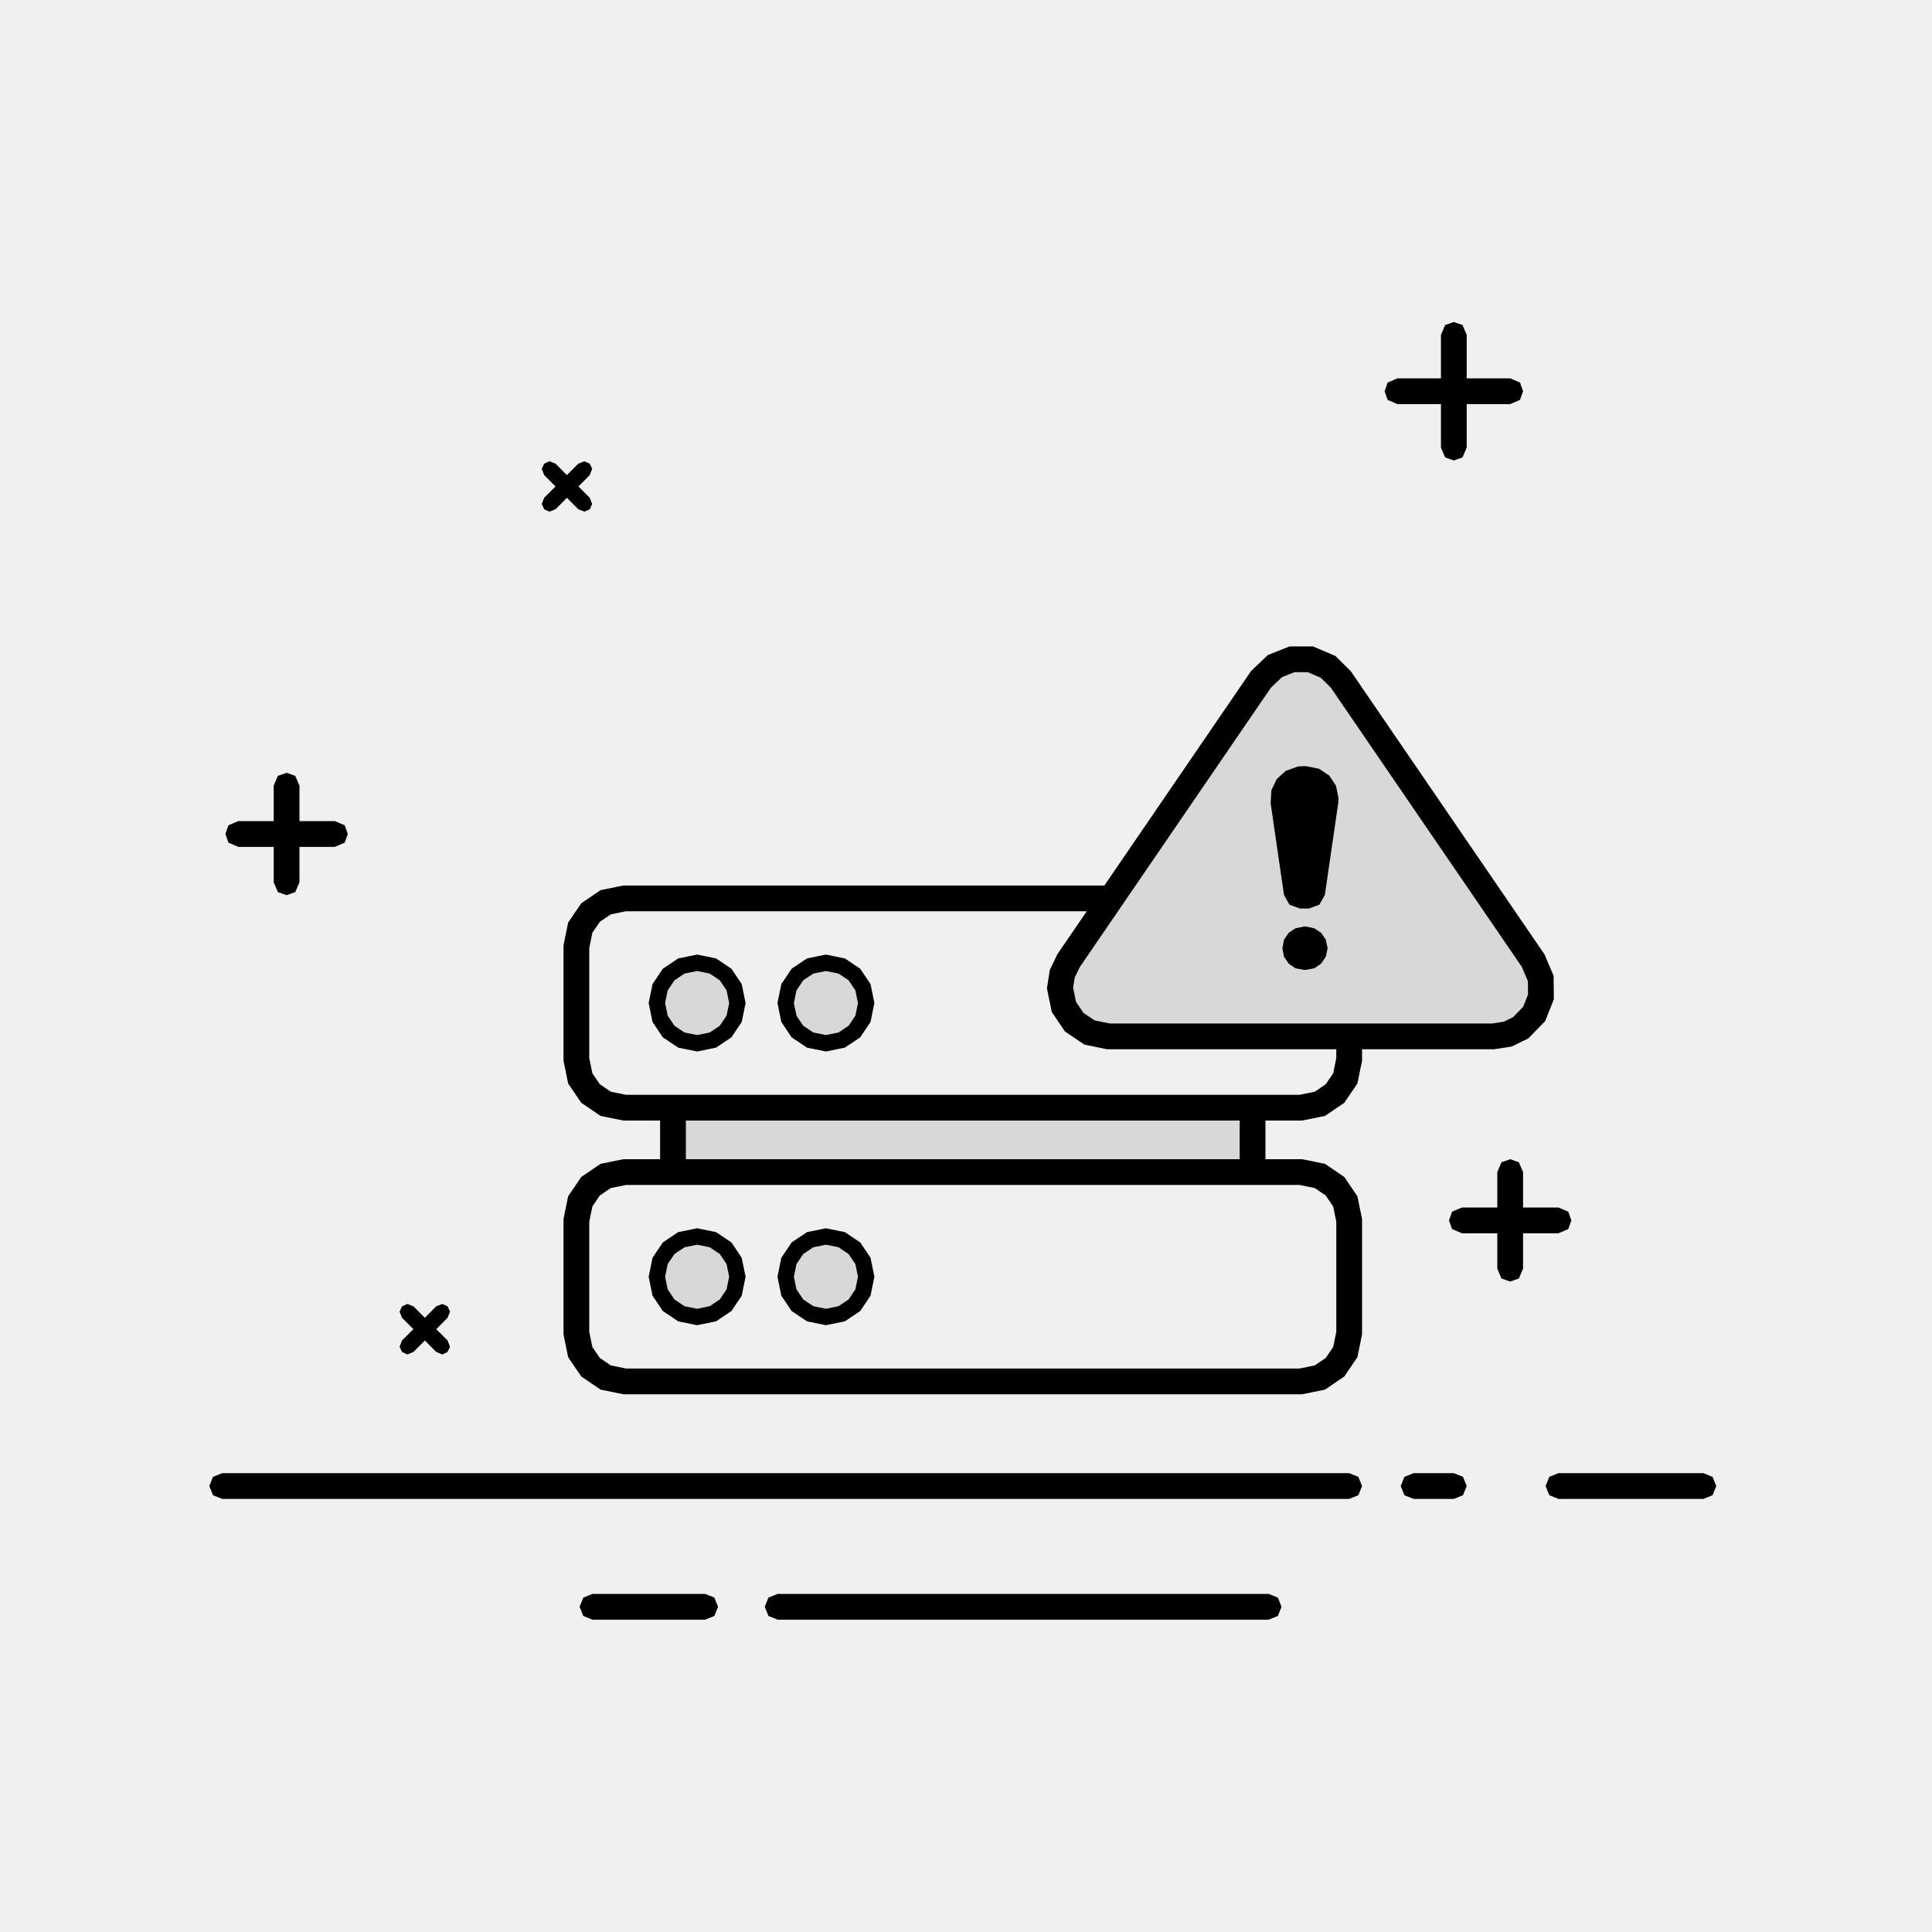
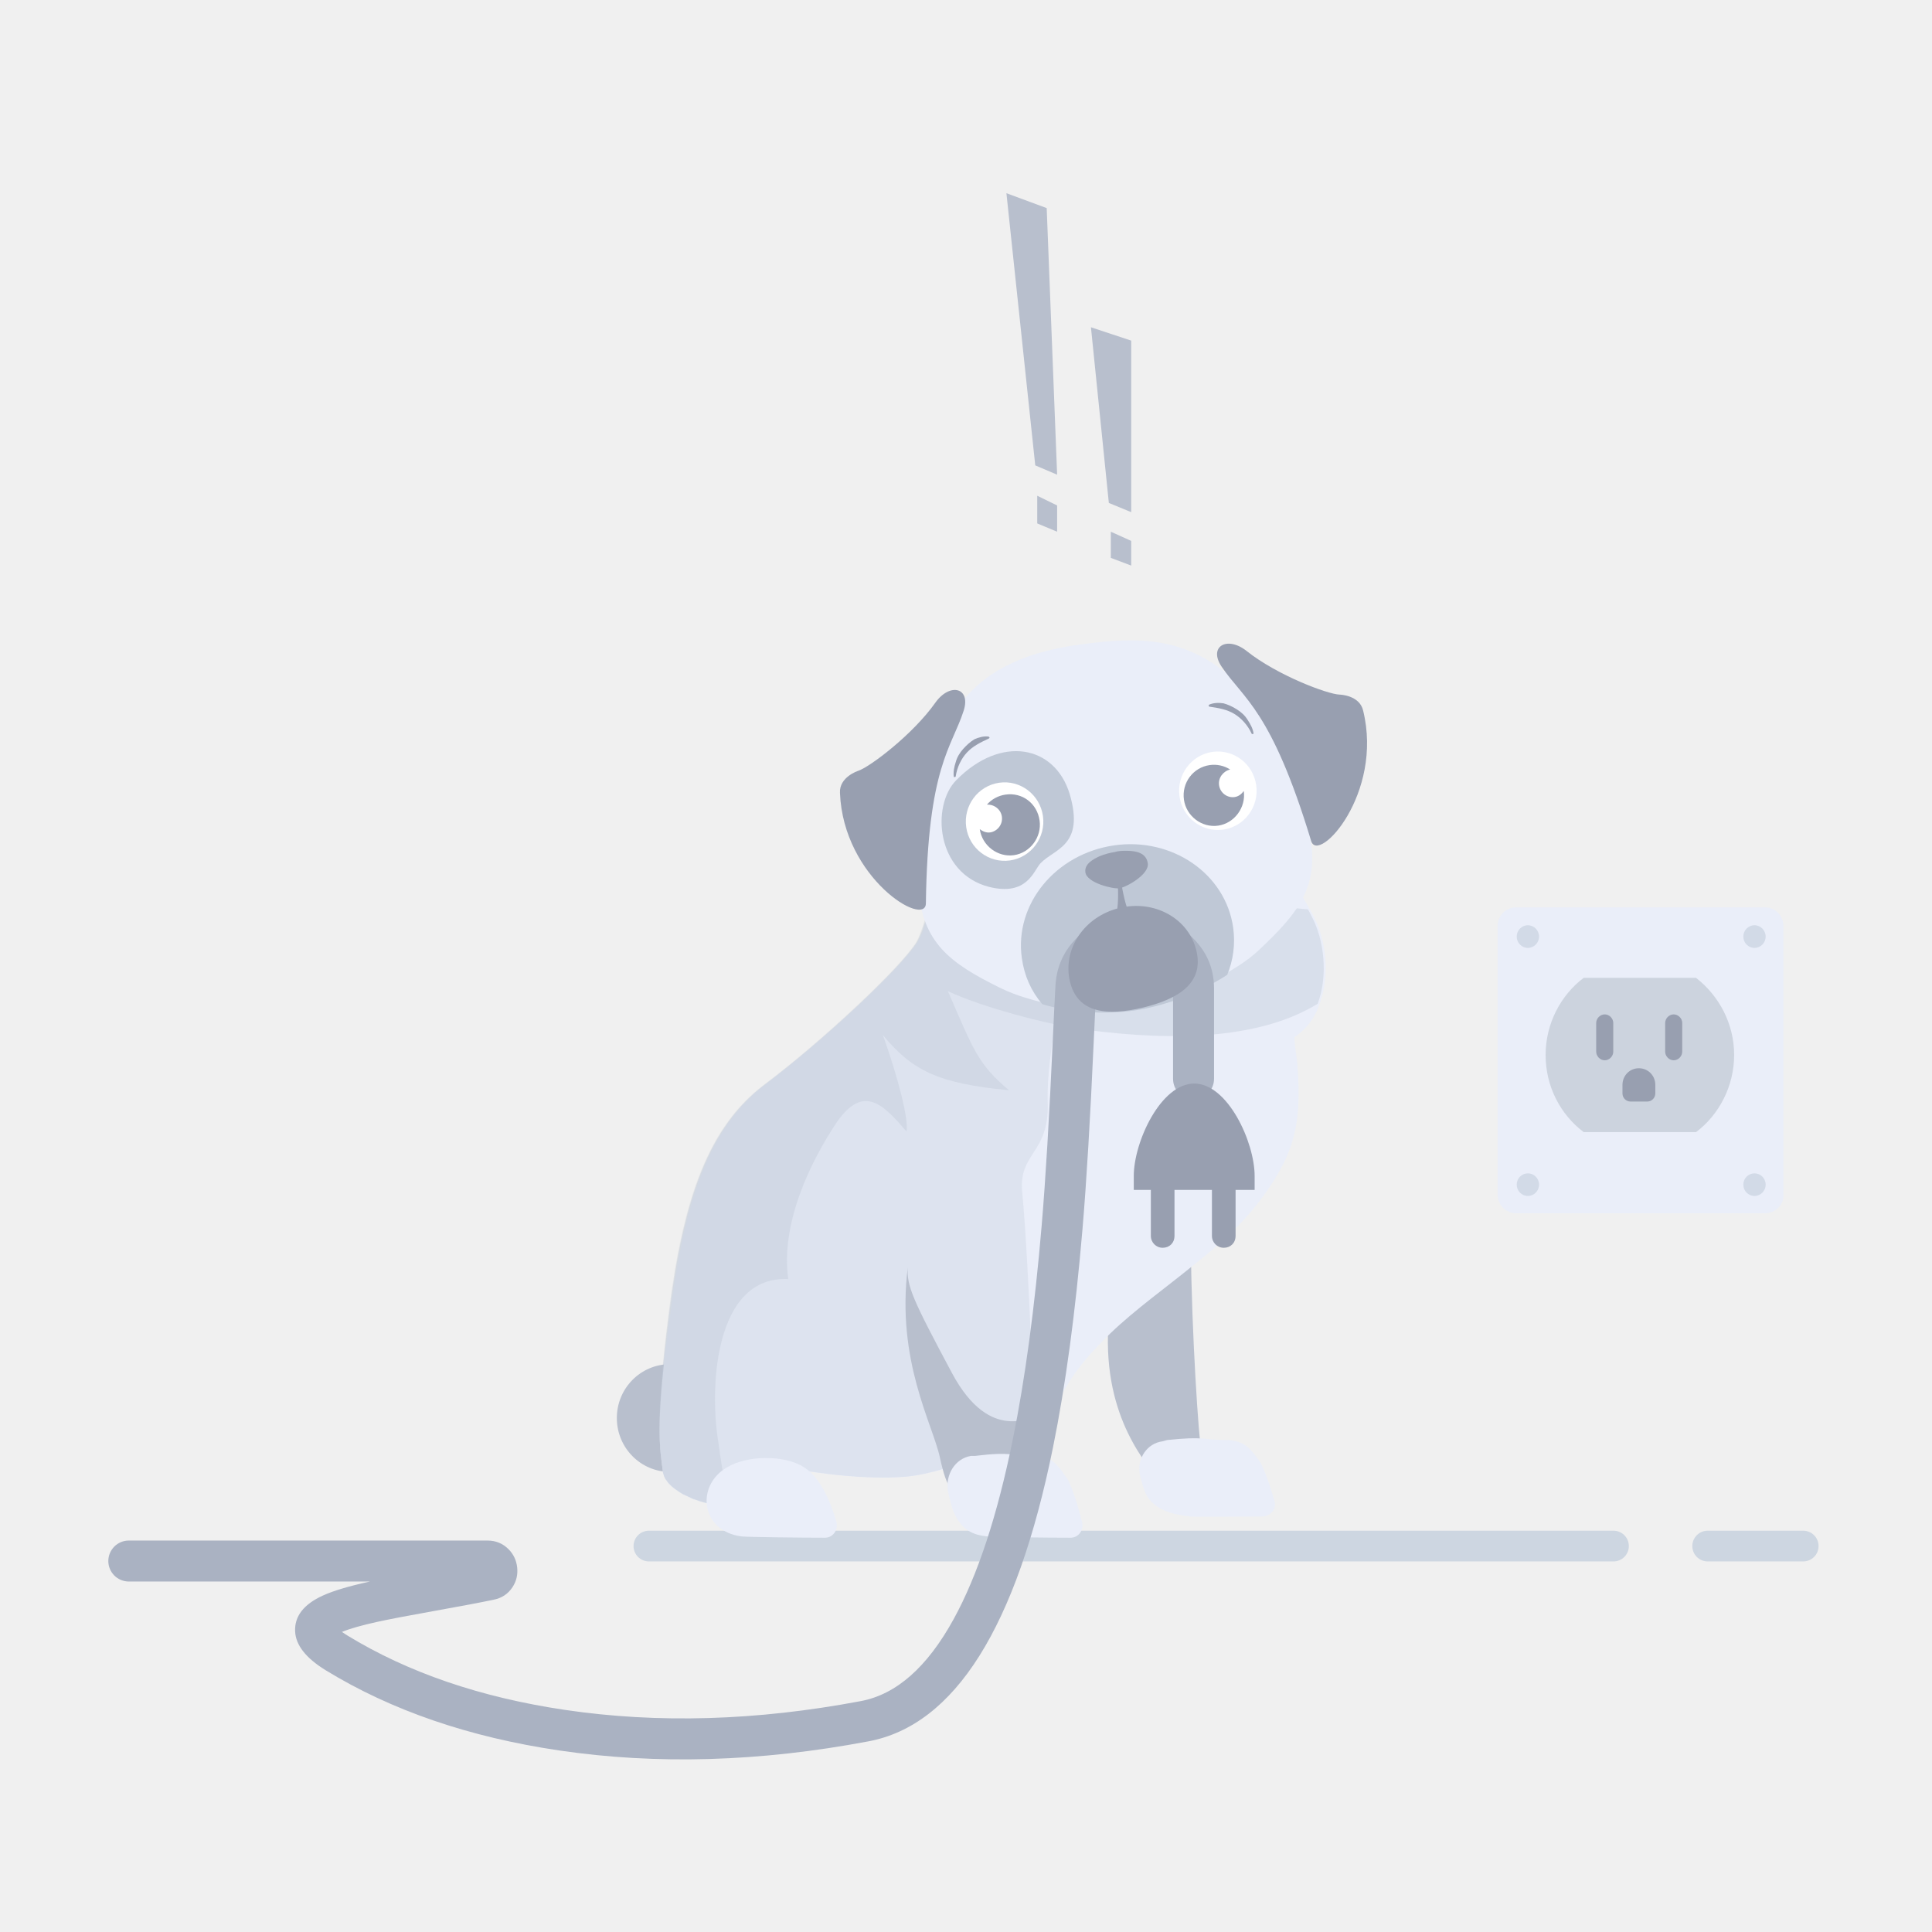
- <svg xmlns="http://www.w3.org/2000/svg" fill="none" version="1.1" width="400" height="400" viewBox="0 0 400 400">
+ <svg xmlns="http://www.w3.org/2000/svg" fill="none" version="1.1" width="150" height="150" viewBox="0 0 150 150">
  <defs>
-     <clipPath id="master_svg0_378_12811">
-       <rect x="0" y="0" width="400" height="400" rx="0" />
+     <clipPath id="master_svg0_393_15012">
+       <rect x="0" y="0" width="150" height="150" rx="0" />
    </clipPath>
  </defs>
-   <g clip-path="url(#master_svg0_378_12811)">
+   <g clip-path="url(#master_svg0_393_15012)">
    <g>
      <g>
-         <path d="M317.433,198.9L277.6,140.667L274.966,138.067L271.3,136.5L267.5,136.5L263.966,137.9L261.066,140.667L221.233,198.9L219.933,201.6L219.467,204.567L220.267,208.467L222.4,211.633L225.567,213.767L229.467,214.567L309.2,214.567L312.166,214.1L314.833,212.8L317.633,209.933L319.033,206.4L319,202.6L317.433,198.9ZM144.333,216L141.067,215.333L138.433,213.566L136.667,210.933L136,207.666L136.667,204.4L138.433,201.766L141.067,200L144.333,199.333L147.6,200L150.233,201.766L152,204.4L152.667,207.666L152,210.933L150.233,213.566L147.6,215.333L144.333,216ZM171,216L167.733,215.333L165.1,213.566L163.333,210.933L162.667,207.666L163.333,204.4L165.1,201.766L167.733,200L171,199.333L174.267,200L176.9,201.766L178.667,204.4L179.333,207.666L178.667,210.933L176.9,213.566L174.267,215.333L171,216ZM139.333,229.333L139.333,242.667L259.333,242.667L259.333,229.333L139.333,229.333ZM144.333,272.667L141.067,272L138.433,270.233L136.667,267.6L136,264.333L136.667,261.067L138.433,258.433L141.067,256.667L144.333,256L147.6,256.667L150.233,258.433L152,261.067L152.667,264.333L152,267.6L150.233,270.233L147.6,272L144.333,272.667ZM171,272.667L167.733,272L165.1,270.233L163.333,267.6L162.667,264.333L163.333,261.067L165.1,258.433L167.733,256.667L171,256L174.267,256.667L176.9,258.433L178.667,261.067L179.333,264.333L178.667,267.6L176.9,270.233L174.267,272L171,272.667Z" fill-rule="evenodd" fill="currentColor" fill-opacity="0.1" />
+         <path d="M125.27,121.229L50.381,121.229Q50.322,121.229,50.264,121.223Q50.206,121.217,50.148,121.206Q50.091,121.195,50.035,121.178Q49.978,121.161,49.924,121.138Q49.87,121.116,49.819,121.088Q49.767,121.06,49.718,121.028Q49.669,120.995,49.624,120.958Q49.579,120.921,49.537,120.88Q49.496,120.838,49.459,120.793Q49.422,120.747,49.389,120.699Q49.356,120.65,49.329,120.598Q49.301,120.547,49.279,120.493Q49.256,120.438,49.239,120.382Q49.222,120.326,49.211,120.269Q49.199,120.211,49.194,120.153Q49.188,120.095,49.188,120.036Q49.188,119.977,49.194,119.919Q49.199,119.861,49.211,119.803Q49.222,119.746,49.239,119.69Q49.256,119.634,49.279,119.58Q49.301,119.525,49.329,119.474Q49.356,119.422,49.389,119.373Q49.422,119.325,49.459,119.279Q49.496,119.234,49.537,119.193Q49.579,119.151,49.624,119.114Q49.669,119.077,49.718,119.044Q49.767,119.012,49.819,118.984Q49.87,118.956,49.924,118.934Q49.978,118.912,50.035,118.895Q50.091,118.878,50.148,118.866Q50.206,118.855,50.264,118.849Q50.322,118.843,50.381,118.843L125.27,118.843Q125.329,118.843,125.387,118.849Q125.445,118.855,125.503,118.866Q125.56,118.878,125.616,118.895Q125.673,118.912,125.727,118.934Q125.781,118.956,125.832,118.984Q125.884,119.012,125.933,119.044Q125.982,119.077,126.027,119.114Q126.072,119.151,126.114,119.193Q126.155,119.234,126.192,119.279Q126.229,119.325,126.262,119.373Q126.295,119.422,126.322,119.474Q126.35,119.525,126.372,119.58Q126.395,119.634,126.412,119.69Q126.429,119.746,126.44,119.803Q126.452,119.861,126.457,119.919Q126.463,119.977,126.463,120.036Q126.463,120.095,126.457,120.153Q126.452,120.211,126.44,120.269Q126.429,120.326,126.412,120.382Q126.395,120.438,126.372,120.493Q126.35,120.547,126.322,120.598Q126.295,120.65,126.262,120.699Q126.229,120.747,126.192,120.793Q126.155,120.838,126.114,120.88Q126.072,120.921,126.027,120.958Q125.982,120.995,125.933,121.028Q125.884,121.06,125.832,121.088Q125.781,121.116,125.727,121.138Q125.673,121.161,125.616,121.178Q125.56,121.195,125.503,121.206Q125.445,121.217,125.387,121.223Q125.329,121.229,125.27,121.229Z" fill-rule="evenodd" fill="#CDD6E1" fill-opacity="1" />
      </g>
      <g>
-         <path d="M303.666,78.333L312.666,78.333L314.7,79.2L315.333,81L314.7,82.8L312.666,83.667L303.666,83.667L303.666,92.667L302.8,94.7L301,95.333L299.2,94.7L298.333,92.667L298.333,83.667L289.333,83.667L287.3,82.8L286.666,81L287.3,79.2L289.333,78.333L298.333,78.333L298.333,69.333L299.2,67.3L301,66.667L302.8,67.3L303.666,69.333L303.666,78.333ZM119.733,96L121,95.5L122.1,96L122.6,97.067L122.1,98.367L119.75,100.717L122.1,103.067L122.6,104.333L122.1,105.433L121,105.933L119.733,105.433L117.366,103.067L115.033,105.433L113.733,105.933L112.666,105.433L112.166,104.333L112.666,103.067L115.017,100.717L112.666,98.367L112.166,97.067L112.666,96L113.733,95.5L115.033,96L117.366,98.367L119.733,96ZM276.84,136.169L279.656,138.949L319.785,197.615L321.662,202.048L321.704,206.898L319.915,211.414L316.417,214.995L312.976,216.673L309.408,217.234L282,217.234L282,219.602L281.039,224.324L278.319,228.32L274.324,231.04L269.601,232L262,232L262,240L269.601,240L274.324,240.961L278.319,243.681L281.039,247.676L282,252.399L282,276.269L281.039,280.991L278.319,284.986L274.324,287.707L269.601,288.667L129.065,288.667L124.343,287.707L120.347,284.986L117.627,280.991L116.667,276.269L116.667,252.399L117.627,247.676L120.347,243.681L124.343,240.961L124.869,240.854L129.065,240L136.667,240L136.667,232L129.065,232L124.343,231.04L120.347,228.32L117.627,224.324L116.667,219.602L116.667,195.732L117.627,191.01L120.347,187.014L124.343,184.294L124.869,184.187L129.065,183.334L228.65,183.334L259.023,138.93L262.501,135.612L266.991,133.833L271.846,133.833L276.48,135.813L276.84,136.169ZM225.002,188.667L129.602,188.667L126.457,189.307L124.186,190.853L122.64,193.124L122,196.269L122,219.065L122.64,222.21L124.186,224.481L126.457,226.027L129.602,226.667L269.065,226.667L272.209,226.027L274.48,224.481L276.027,222.21L276.666,219.065L276.666,217.234L229.196,217.234L224.514,216.273L220.479,213.555L217.76,209.52L216.757,204.63L217.36,200.798L218.918,197.562L225.002,188.667ZM270.754,139.167L273.453,140.32L275.544,142.384L315.081,200.186L316.338,203.153L316.362,205.903L315.351,208.454L313.249,210.606L311.357,211.528L308.991,211.9L229.737,211.9L226.619,211.261L224.321,209.713L222.773,207.415L222.176,204.504L222.506,202.403L223.548,200.239L263.109,142.403L265.431,140.188L268.009,139.167L270.754,139.167ZM277.066,166.267L274.3,185.267L273.166,187.3L271,188.1L269.133,188.1L266.966,187.3L265.833,185.267L263.066,166.267L263.233,163.6L264.333,161.3L266.2,159.6L268.7,158.7L269.666,158.633L270.466,158.633L273.1,159.167L275.2,160.567L276.6,162.667L277.133,165.3L277.066,166.267ZM56.667,162.667L57.533,160.633L59.333,160L61.133,160.633L62,162.667L62,170L69.333,170L71.367,170.867L72,172.667L71.367,174.467L69.333,175.334L62,175.334L62,182.667L61.133,184.7L59.333,185.334L57.533,184.7L56.667,182.667L56.667,175.334L49.333,175.334L47.3,174.467L46.667,172.667L47.3,170.867L49.333,170L56.667,170L56.667,162.667ZM270.366,200.8L269.966,200.8L268.2,200.467L266.8,199.5L265.833,198.067L265.5,196.334L265.833,194.567L266.8,193.134L268.2,192.2L269.966,191.834L270.366,191.834L272.133,192.2L273.533,193.134L274.5,194.567L274.866,196.334L274.5,198.067L273.533,199.5L272.133,200.467L270.366,200.8ZM144.333,217.701L147.933,216.967L148.255,216.901L151.434,214.768L153.567,211.589L154.367,207.667L153.567,203.745L151.434,200.566L148.255,198.433L144.333,197.633L140.411,198.433L137.232,200.566L135.099,203.745L134.299,207.667L135.099,211.589L137.232,214.768L140.411,216.901L144.333,217.701ZM171,217.701L174.6,216.967L174.922,216.901L178.101,214.768L180.233,211.589L181.034,207.667L180.233,203.745L178.101,200.566L174.922,198.433L171,197.633L167.077,198.433L163.898,200.566L161.766,203.745L160.965,207.667L161.766,211.589L163.898,214.768L167.077,216.901L171,217.701ZM146.944,213.766L144.333,214.299L141.722,213.766L139.634,212.366L138.234,210.278L137.701,207.667L138.234,205.056L139.634,202.968L141.722,201.568L144.333,201.035L146.944,201.568L149.032,202.968L150.432,205.056L150.965,207.667L150.432,210.278L149.032,212.366L146.944,213.766ZM173.611,213.766L171,214.299L168.388,213.766L166.301,212.366L164.9,210.278L164.367,207.667L164.9,205.056L166.301,202.968L168.388,201.568L171,201.035L173.611,201.568L175.698,202.968L177.099,205.056L177.632,207.667L177.099,210.278L175.698,212.366L173.611,213.766ZM142,240L142,232L256.666,232L256.666,240L142,240ZM310,242.667L310.866,240.634L312.666,240L314.466,240.634L315.333,242.667L315.333,250L322.666,250L324.7,250.867L325.333,252.667L324.7,254.467L322.666,255.334L315.333,255.334L315.333,262.667L314.466,264.7L312.666,265.334L310.866,264.7L310,262.667L310,255.334L302.666,255.334L300.633,254.467L300,252.667L300.633,250.867L302.666,250L310,250L310,242.667ZM126.457,245.973L124.186,247.52L122.64,249.791L122,252.935L122,275.732L122.64,278.876L124.186,281.148L126.457,282.694L129.602,283.334L269.065,283.334L272.209,282.694L274.48,281.148L276.027,278.876L276.666,275.732L276.666,252.935L276.027,249.791L274.48,247.52L272.209,245.973L269.065,245.334L129.602,245.334L126.457,245.973ZM144.333,274.368L147.933,273.633L148.255,273.568L151.434,271.435L153.567,268.256L154.367,264.334L153.567,260.411L151.434,257.232L148.255,255.1L144.333,254.299L140.411,255.1L137.232,257.232L135.099,260.411L134.299,264.334L135.099,268.256L137.232,271.435L140.411,273.568L144.333,274.368ZM171,274.368L174.6,273.633L174.922,273.568L178.101,271.435L180.233,268.256L181.034,264.334L180.233,260.411L178.101,257.232L174.922,255.1L171,254.299L167.077,255.1L163.898,257.232L161.766,260.411L160.965,264.334L161.766,268.256L163.898,271.435L167.077,273.568L171,274.368ZM146.944,270.433L144.333,270.966L141.722,270.433L139.634,269.032L138.234,266.945L137.701,264.334L138.234,261.722L139.634,259.635L141.722,258.234L144.333,257.701L146.944,258.234L149.032,259.635L150.432,261.722L150.965,264.334L150.432,266.945L149.032,269.032L146.944,270.433ZM173.611,270.433L171,270.966L168.388,270.433L166.301,269.032L164.9,266.945L164.367,264.334L164.9,261.722L166.301,259.635L168.388,258.234L171,257.701L173.611,258.234L175.698,259.635L177.099,261.722L177.632,264.334L177.099,266.945L175.698,269.032L173.611,270.433ZM90.3,270.467L91.6,269.967L92.666,270.467L93.166,271.567L92.666,272.834L90.317,275.184L92.666,277.534L93.166,278.834L92.666,279.9L91.6,280.434L90.3,279.9L87.966,277.534L85.6,279.9L84.333,280.434L83.233,279.9L82.733,278.834L83.233,277.534L85.583,275.184L83.233,272.834L82.733,271.567L83.233,270.467L84.333,269.967L85.6,270.467L87.966,272.834L90.3,270.467ZM46,310.334L44.1,309.567L43.333,307.667L44.1,305.767L46,305L279.333,305L281.233,305.767L282,307.667L281.233,309.567L279.333,310.334L46,310.334ZM292.666,310.334L290.766,309.567L290,307.667L290.766,305.767L292.666,305L301,305L302.9,305.767L303.666,307.667L302.9,309.567L301,310.334L292.666,310.334ZM322.666,310.334L320.766,309.567L320,307.667L320.766,305.767L322.666,305L352.666,305L354.566,305.767L355.333,307.667L354.566,309.567L352.666,310.334L322.666,310.334ZM122.667,335.334L120.767,334.567L120,332.667L120.767,330.767L122.667,330L146,330L147.9,330.767L148.666,332.667L147.9,334.567L146,335.334L122.667,335.334ZM161,335.334L159.1,334.567L158.333,332.667L159.1,330.767L161,330L262.666,330L264.566,330.767L265.333,332.667L264.566,334.567L262.666,335.334L161,335.334Z" fill-rule="evenodd" fill="currentColor" fill-opacity="1" />
+         <path d="M140,121.229L132.583,121.229Q132.525,121.229,132.467,121.223Q132.408,121.217,132.351,121.206Q132.293,121.195,132.237,121.178Q132.181,121.161,132.127,121.138Q132.073,121.116,132.021,121.088Q131.969,121.06,131.921,121.028Q131.872,120.995,131.827,120.958Q131.781,120.921,131.74,120.88Q131.699,120.838,131.661,120.793Q131.624,120.747,131.592,120.699Q131.559,120.65,131.531,120.598Q131.504,120.547,131.481,120.493Q131.459,120.438,131.442,120.382Q131.425,120.326,131.414,120.269Q131.402,120.211,131.396,120.153Q131.391,120.095,131.391,120.036Q131.391,119.977,131.396,119.919Q131.402,119.861,131.414,119.803Q131.425,119.746,131.442,119.69Q131.459,119.634,131.481,119.58Q131.504,119.525,131.531,119.474Q131.559,119.422,131.592,119.373Q131.624,119.325,131.661,119.279Q131.699,119.234,131.74,119.193Q131.781,119.151,131.827,119.114Q131.872,119.077,131.921,119.044Q131.969,119.012,132.021,118.984Q132.073,118.956,132.127,118.934Q132.181,118.912,132.237,118.895Q132.293,118.878,132.351,118.866Q132.408,118.855,132.467,118.849Q132.525,118.843,132.583,118.843L140,118.843Q140.059,118.843,140.117,118.849Q140.175,118.855,140.233,118.866Q140.29,118.878,140.346,118.895Q140.402,118.912,140.456,118.934Q140.511,118.956,140.562,118.984Q140.614,119.012,140.663,119.044Q140.711,119.077,140.757,119.114Q140.802,119.151,140.843,119.193Q140.885,119.234,140.922,119.279Q140.959,119.325,140.992,119.373Q141.024,119.422,141.052,119.474Q141.08,119.525,141.102,119.58Q141.124,119.634,141.141,119.69Q141.158,119.746,141.17,119.803Q141.181,119.861,141.187,119.919Q141.193,119.977,141.193,120.036Q141.193,120.095,141.187,120.153Q141.181,120.211,141.17,120.269Q141.158,120.326,141.141,120.382Q141.124,120.438,141.102,120.493Q141.08,120.547,141.052,120.598Q141.024,120.65,140.992,120.699Q140.959,120.747,140.922,120.793Q140.885,120.838,140.843,120.88Q140.802,120.921,140.757,120.958Q140.711,120.995,140.663,121.028Q140.614,121.06,140.562,121.088Q140.511,121.116,140.456,121.138Q140.402,121.161,140.346,121.178Q140.29,121.195,140.233,121.206Q140.175,121.217,140.117,121.223Q140.059,121.229,140,121.229Z" fill-rule="evenodd" fill="#CDD6E1" fill-opacity="1" />
+       </g>
+       <g>
+         <path d="M52.022,114.277C54.303,114.277,56.152,112.407,56.152,110.096C56.152,107.785,54.303,105.915,52.022,105.915C49.741,105.915,47.891,107.785,47.891,110.096C47.891,112.407,49.741,114.277,52.022,114.277Z" fill="#B8BFCD" fill-opacity="1" />
+       </g>
+       <g>
+         <path d="M92.462,96.877C92.514,103.487,93.075,111.849,93.279,112.732C93.227,113.66,91.289,116.601,89.709,114.589C88.128,112.576,84.915,108.239,86.394,100.078C87.873,91.975,92.462,96.877,92.462,96.877Z" fill="#B8BFCD" fill-opacity="1" />
+       </g>
+       <g>
+         <path d="M51.461,114.225C51.461,114.277,51.461,114.381,51.512,114.433C51.512,114.485,51.563,114.589,51.563,114.641C51.614,114.693,51.614,114.797,51.665,114.849C51.716,114.901,51.767,114.952,51.818,115.056C52.073,115.413,52.532,115.725,53.042,116.037C53.144,116.089,53.297,116.141,53.399,116.186C53.45,116.238,53.552,116.238,53.603,116.29C53.654,116.342,53.756,116.342,53.807,116.394L54.011,116.446C54.266,116.55,54.572,116.653,54.878,116.705C55.031,116.757,55.133,116.757,55.286,116.809C55.388,116.809,55.49,116.861,55.643,116.861C55.745,116.861,55.847,116.913,55.949,116.913C56.765,117.017,57.53,116.965,58.192,116.705C60.488,115.829,61.405,114.018,61.405,114.018C61.405,114.018,62.018,114.173,62.986,114.277C64.822,114.537,67.882,114.901,70.534,114.641C71.401,114.537,72.319,114.329,73.288,114.069C73.594,113.972,73.9,113.868,74.257,113.764C74.868,113.557,75.43,113.297,76.041,113.037C77.674,112.316,79.204,111.336,80.479,110.252C80.631,110.148,80.784,109.992,80.937,109.888C81.651,109.22,82.263,108.499,82.722,107.772C83.64,106.175,84.864,104.831,86.19,103.539C88.179,101.63,90.525,99.974,92.667,98.221C93.329,97.708,93.992,97.137,94.604,96.624C96.594,94.865,98.378,92.8,99.602,90.424C100.928,87.846,100.928,85.418,100.724,82.581C100.724,82.425,100.418,80.562,100.52,80.51C101.438,79.893,102.101,79.016,102.458,77.932C103.274,75.764,102.968,72.972,101.999,71.167C101.897,70.959,101.795,70.751,101.693,70.602C100.673,68.791,99.449,66.674,98.072,65.285L95.573,62.753L73.849,62.753C73.849,62.753,73.594,64.246,73.236,66.109C73.186,66.265,73.186,66.414,73.134,66.57C73.084,66.882,73.032,67.193,72.931,67.499C72.88,67.654,72.88,67.81,72.829,67.966C72.829,68.018,72.829,68.018,72.778,68.07C72.727,68.433,72.625,68.739,72.574,69.102C72.37,70.135,72.115,71.063,71.809,71.836C71.809,71.887,71.758,71.991,71.758,72.043C71.605,72.459,71.452,72.822,71.299,73.076C70.075,75.088,63.853,80.873,59.519,84.126C55.184,87.379,53.195,92.904,52.073,101.838C50.798,110.719,51.257,112.524,51.461,114.225Z" fill="#EAEEF9" fill-opacity="1" />
+       </g>
+       <g>
+         <path d="M90.627,111.804C93.533,111.492,93.483,111.804,95.115,111.804C96.746,111.804,97.154,112.628,97.766,113.401C98.123,113.92,98.634,115.413,98.939,116.498C99.143,117.121,98.684,117.686,98.072,117.738C96.236,117.738,92.922,117.79,92.36,117.738C91.545,117.634,89.811,117.426,89.046,116.141C88.791,115.673,88.638,115.056,88.485,114.433C88.281,113.245,89.046,112.057,90.27,111.901L90.627,111.804Z" fill="#EAEEF9" fill-opacity="1" />
+       </g>
+       <g style="opacity:0.3;">
+         <path d="M51.461,114.225C51.614,115.933,55.796,117.53,58.09,116.653C60.436,115.777,61.303,113.972,61.303,113.972C61.303,113.972,66.352,115.004,70.432,114.641C73.492,114.329,77.622,112.524,80.325,110.2L79.968,102.35C79.968,102.35,79.662,95.488,79.356,92.488C79.102,89.495,81.448,89.547,81.346,85.678C81.192,81.802,82.722,74.939,84.711,68.635L77.775,63.369L73.033,66.109C72.574,68.687,71.809,71.939,71.146,73.128C69.922,75.14,63.7,80.925,59.365,84.178C55.031,87.431,53.042,92.956,51.92,101.889C50.798,110.719,51.257,112.524,51.461,114.225Z" fill="#BFC8D6" fill-opacity="1" />
+       </g>
+       <g style="opacity:0.4;">
+         <path d="M51.461,114.225C51.461,114.277,51.461,114.381,51.512,114.433C51.512,114.485,51.563,114.589,51.563,114.641C51.614,114.693,51.614,114.797,51.665,114.849C51.716,114.9,51.767,114.952,51.818,115.056C52.073,115.413,52.532,115.725,53.042,116.037C53.144,116.089,53.297,116.134,53.399,116.186C53.45,116.238,53.552,116.238,53.603,116.29C53.654,116.342,53.756,116.342,53.807,116.394L54.011,116.446C54.266,116.55,54.572,116.653,54.878,116.705C55.031,116.757,55.133,116.757,55.286,116.809C56,116.342,56.408,116.037,56.408,116.037C56.408,116.037,56.408,116.037,56.102,114.173C56,113.608,55.898,112.836,55.745,111.804C55.081,107.512,55.541,99.046,61.201,99.305C60.59,94.968,62.935,90.17,64.975,87.119C67.066,84.126,68.596,85.781,70.381,87.846C70.585,86.963,69.667,83.457,68.545,80.36C70.84,83.146,72.88,84.126,78.337,84.645C75.889,82.581,75.582,81.496,73.594,76.952C76.093,78.14,81.192,79.529,84.252,79.945C91.647,80.925,98.021,80.562,102.305,77.932C103.121,75.764,102.815,72.972,101.846,71.167C101.744,70.959,101.642,70.751,101.54,70.602C97.613,70.238,90.933,69.667,84.66,69.102C80.07,68.687,75.685,68.278,72.727,68.018C72.727,68.07,72.727,68.07,72.676,68.122C72.625,68.485,72.523,68.791,72.472,69.154C72.268,70.186,72.013,71.115,71.707,71.887C71.707,71.939,71.656,72.043,71.656,72.095C71.503,72.511,71.35,72.874,71.197,73.128C69.973,75.14,63.751,80.925,59.417,84.178C55.081,87.431,53.093,92.956,51.971,101.889C50.798,110.719,51.257,112.524,51.461,114.225Z" fill="#BFC8D6" fill-opacity="1" />
+       </g>
+       <g>
+         <path d="M80.784,117.27C80.784,117.27,80.377,111.024,80.325,110.2C80.275,109.635,76.96,112.316,73.9,106.584C70.84,100.857,70.381,99.825,70.483,98.377C69.565,105.655,72.421,110.563,72.982,113.193C73.543,115.829,74.053,115.725,74.053,115.725L79.204,116.757L80.784,117.27Z" fill="#B8BFCD" fill-opacity="1" />
+       </g>
+       <g>
+         <path d="M75.685,113.037C78.591,112.68,78.541,113.037,80.172,113.037C81.804,113.037,82.212,113.92,82.824,114.745C83.181,115.258,83.691,116.913,83.997,118.101C84.201,118.77,83.742,119.387,83.13,119.387C81.294,119.387,77.214,119.341,76.653,119.289C75.838,119.186,74.869,119.03,74.155,117.634C73.9,117.121,73.747,116.446,73.594,115.777C73.39,114.485,74.155,113.245,75.378,113.037L75.685,113.037Z" fill="#EAEEF9" fill-opacity="1" />
+       </g>
+       <g>
+         <path d="M62.426,113.92C63.751,114.745,64.516,116.705,64.924,118.101C65.128,118.77,64.669,119.387,64.057,119.387C62.222,119.387,58.142,119.341,57.581,119.289C54.368,118.874,54.011,115.31,56.458,113.92C57.988,112.985,60.895,112.933,62.426,113.92Z" fill="#EAEEF9" fill-opacity="1" />
+       </g>
+       <g>
+         <path d="M97.74,73.764C97.285,74.192,96.774,74.582,96.254,74.919C95.548,75.387,94.783,75.809,94.011,76.179C91.645,77.302,89.128,78.088,86.467,78.211C84.267,78.322,81.93,78.185,79.774,77.51C79.024,77.302,78.26,76.997,77.597,76.672C73.774,74.777,71.597,73.212,71.294,68.875C70.992,64.538,71.187,61.175,71.187,61.175C71.187,60.805,71.576,60.279,71.685,59.954C71.887,59.558,72.031,59.123,72.233,58.727C72.586,57.948,72.983,57.104,73.394,56.37C74.303,54.78,75.45,53.41,76.907,52.416C79.258,50.826,82.107,50.209,84.898,49.91C86.925,49.67,89.024,49.573,91.057,50.112C92.824,50.586,94.339,51.462,95.694,52.676C97.166,53.975,98.319,55.585,99.61,57.065C99.61,57.065,100.727,60.24,101.636,64.493C102.544,68.739,100.878,70.81,97.74,73.764Z" fill="#EAEEF9" fill-opacity="1" />
+       </g>
+       <g>
+         <path d="M80.771,67.038C80.237,67.635,79.739,69.583,76.804,68.862C72.636,67.797,72.305,62.525,74.245,60.571C77.714,57.046,81.897,57.851,83.051,61.649C84.24,65.7,81.846,65.888,80.771,67.038Z" fill="#BFC8D6" fill-opacity="1" />
+       </g>
+       <g>
+         <path d="M72.623,54.552C73.741,52.981,75.392,53.371,74.822,55.169C73.892,58.071,72.031,59.487,71.885,70.147C71.842,72.03,65.481,68.206,65.215,61.564C65.143,60.324,66.622,59.85,66.622,59.85C67.509,59.565,70.863,57.046,72.623,54.552Z" fill="#989FB0" fill-opacity="1" />
+       </g>
+       <g>
+         <path d="M95.743,72.017C95.923,73.296,95.743,74.575,95.281,75.686C94.668,76.088,93.997,76.445,93.326,76.802C91.249,77.776,89.028,78.464,86.777,78.581C84.887,78.698,82.803,78.529,80.921,77.964C80.056,76.945,79.529,75.77,79.335,74.387C78.744,70.199,81.954,66.291,86.498,65.635C90.991,64.986,95.152,67.83,95.743,72.017Z" fill="#BFC8D6" fill-opacity="1" />
+       </g>
+       <g>
+         <path d="M78.42,66.804C80.065,66.564,81.208,65.025,80.974,63.356C80.738,61.694,79.215,60.532,77.57,60.772C75.925,61.013,74.781,62.551,75.016,64.22C75.251,65.882,76.775,67.038,78.42,66.804Z" fill="#FFFFFF" fill-opacity="1" />
+       </g>
+       <g>
+         <path d="M80.714,63.707C80.894,64.986,79.985,66.213,78.723,66.395C77.461,66.577,76.249,65.655,76.069,64.376C76.3,64.551,76.574,64.668,76.876,64.629C77.432,64.544,77.872,64.012,77.786,63.402C77.706,62.837,77.187,62.441,76.624,62.473C76.978,62.058,77.504,61.772,78.06,61.694C79.372,61.499,80.526,62.376,80.714,63.707Z" fill="#989FB0" fill-opacity="1" />
+       </g>
+       <g>
+         <path d="M94.979,64.408C96.624,64.174,97.767,62.629,97.532,60.967C97.298,59.298,95.774,58.143,94.128,58.377C92.484,58.617,91.341,60.162,91.575,61.824C91.81,63.493,93.334,64.648,94.979,64.408Z" fill="#FFFFFF" fill-opacity="1" />
+       </g>
+       <g>
+         <path d="M91.921,62.09C92.101,63.363,93.313,64.285,94.575,64.103C95.837,63.921,96.746,62.694,96.566,61.415C96.393,61.649,96.162,61.837,95.859,61.883C95.304,61.967,94.734,61.577,94.648,60.961C94.568,60.402,94.958,59.876,95.506,59.746C95.052,59.448,94.468,59.318,93.912,59.402C92.65,59.584,91.734,60.759,91.921,62.09Z" fill="#989FB0" fill-opacity="1" />
+       </g>
+       <g>
+         <path d="M86.57,66.148C86.166,66.207,85.769,66.317,85.379,66.473C84.896,66.7,84.175,67.064,84.269,67.732C84.384,68.55,86.41,69.037,86.915,68.966C87.421,68.894,89.238,67.901,89.115,67.031C89,66.213,88.207,66.064,87.536,66.057C87.226,66.051,86.865,66.051,86.57,66.148Z" fill="#989FB0" fill-opacity="1" />
+       </g>
+       <g>
+         <path d="M87.095,68.784L86.908,68.55L86.793,68.83C86.793,68.83,86.893,70.634,86.569,71.258C86.872,71.582,87.124,71.543,87.218,71.478C87.377,71.504,87.629,71.472,87.78,71.082C87.406,70.615,87.095,68.784,87.095,68.784Z" fill="#989FB0" fill-opacity="1" />
+       </g>
+       <g>
+         <path d="M76.776,57.338C76.099,57.649,75.521,57.942,75.074,58.422C74.627,58.902,74.31,59.571,74.202,60.266C74.209,60.318,74.158,60.324,74.108,60.331C74.057,60.344,74.05,60.292,74.05,60.292C74,59.935,74.093,59.5,74.202,59.175C74.303,58.792,74.512,58.448,74.779,58.149C75.046,57.851,75.32,57.604,75.652,57.396C75.99,57.247,76.387,57.136,76.755,57.188C76.813,57.227,76.871,57.273,76.776,57.338C76.827,57.331,76.827,57.331,76.776,57.338Z" fill="#989FB0" fill-opacity="1" />
+       </g>
+       <g>
+         <path d="M93.891,54.864C94.627,54.968,95.262,55.085,95.824,55.422C96.386,55.76,96.877,56.312,97.173,56.948C97.18,57,97.23,56.994,97.28,56.987C97.331,56.981,97.324,56.929,97.324,56.929C97.273,56.572,97.064,56.182,96.869,55.896C96.668,55.559,96.372,55.293,96.033,55.078C95.694,54.864,95.362,54.708,94.987,54.604C94.62,54.552,94.209,54.559,93.869,54.715C93.826,54.773,93.833,54.825,93.891,54.864C93.891,54.864,93.84,54.877,93.891,54.864Z" fill="#989FB0" fill-opacity="1" />
+       </g>
+       <g>
+         <path d="M96.784,50.54C95.276,49.345,93.798,50.189,94.843,51.754C96.538,54.273,98.716,55.111,101.801,65.304C102.364,67.096,107.413,61.623,105.835,55.176C105.561,53.962,104.01,53.929,104.01,53.929C103.08,53.903,99.163,52.436,96.784,50.54Z" fill="#989FB0" fill-opacity="1" />
+       </g>
+       <g>
+         <path d="M91.076,76.744L91.076,83.762Q91.076,83.84,91.084,83.918Q91.091,83.996,91.106,84.073Q91.122,84.149,91.144,84.224Q91.167,84.299,91.197,84.371Q91.227,84.443,91.264,84.512Q91.3,84.581,91.344,84.646Q91.387,84.711,91.437,84.771Q91.486,84.832,91.542,84.887Q91.597,84.942,91.657,84.992Q91.718,85.041,91.783,85.085Q91.848,85.128,91.917,85.165Q91.986,85.202,92.058,85.232Q92.13,85.262,92.205,85.284Q92.279,85.307,92.356,85.322Q92.433,85.337,92.51,85.345Q92.588,85.353,92.666,85.353Q92.744,85.353,92.822,85.345Q92.9,85.337,92.977,85.322Q93.053,85.307,93.128,85.284Q93.203,85.262,93.275,85.232Q93.347,85.202,93.416,85.165Q93.485,85.128,93.55,85.085Q93.615,85.041,93.675,84.992Q93.736,84.942,93.791,84.887Q93.846,84.832,93.896,84.771Q93.945,84.711,93.989,84.646Q94.032,84.581,94.069,84.512Q94.106,84.443,94.136,84.371Q94.166,84.299,94.188,84.224Q94.211,84.149,94.226,84.073Q94.241,83.996,94.249,83.918Q94.257,83.84,94.257,83.762L94.257,76.744Q94.257,74.461,92.627,72.842Q91.007,71.232,88.74,71.232L87.414,71.232Q85.249,71.232,83.664,72.76Q82.112,74.258,81.952,76.418L81.951,76.439Q81.879,77.618,81.735,80.819Q81.335,89.706,80.876,95.139Q80.069,104.691,78.635,111.756Q76.835,120.618,74.044,125.703Q70.972,131.302,66.826,132.074L66.822,132.075Q54.712,134.36,43.866,132.756Q34.035,131.302,26.949,126.966Q26.948,126.965,26.946,126.964Q26.723,126.827,26.547,126.703Q27.462,126.323,29.313,125.916Q30.61,125.63,33.695,125.078Q36.776,124.527,38.306,124.206Q39.267,124.024,39.79,123.228Q40.246,122.534,40.152,121.688Q40.06,120.861,39.485,120.282Q38.816,119.608,37.845,119.608L10,119.608Q9.922,119.608,9.844,119.615Q9.766,119.623,9.69,119.638Q9.613,119.654,9.538,119.676Q9.464,119.699,9.391,119.729Q9.319,119.759,9.25,119.796Q9.181,119.832,9.116,119.876Q9.051,119.919,8.991,119.969Q8.931,120.018,8.875,120.074Q8.82,120.129,8.771,120.189Q8.721,120.25,8.678,120.315Q8.634,120.38,8.597,120.449Q8.561,120.517,8.531,120.59Q8.501,120.662,8.478,120.737Q8.455,120.811,8.44,120.888Q8.425,120.965,8.417,121.042Q8.41,121.12,8.41,121.198Q8.41,121.276,8.417,121.354Q8.425,121.432,8.44,121.509Q8.455,121.585,8.478,121.66Q8.501,121.735,8.531,121.807Q8.561,121.879,8.597,121.948Q8.634,122.017,8.678,122.082Q8.721,122.147,8.771,122.207Q8.82,122.268,8.875,122.323Q8.931,122.378,8.991,122.428Q9.051,122.477,9.116,122.521Q9.181,122.564,9.25,122.601Q9.319,122.638,9.391,122.668Q9.464,122.698,9.538,122.72Q9.613,122.743,9.69,122.758Q9.766,122.773,9.844,122.781Q9.922,122.789,10,122.789L28.723,122.789Q28.675,122.799,28.63,122.809Q26.278,123.327,25.067,123.879Q22.843,124.892,22.912,126.647Q22.976,128.256,25.282,129.675L25.285,129.677Q32.925,134.353,43.4,135.903Q54.775,137.585,67.409,135.201Q67.41,135.201,67.412,135.201Q77.501,133.317,81.752,112.389Q83.223,105.143,84.046,95.406Q84.51,89.911,84.912,80.961Q85.054,77.802,85.125,76.645Q85.198,75.701,85.873,75.05Q86.533,74.413,87.414,74.413L88.74,74.413Q89.695,74.413,90.385,75.098Q91.076,75.784,91.076,76.744ZM37.689,121.086L37.716,121.081Q37.703,121.083,37.689,121.086Z" fill-rule="evenodd" fill="#AAB2C2" fill-opacity="1" />
+       </g>
+       <g>
+         <path d="M92.893,73.835C93.479,76.348,91.459,77.575,88.729,78.231C85.999,78.88,83.651,78.698,83.066,76.186C82.48,73.673,84.195,71.141,86.925,70.492C89.655,69.836,92.308,71.323,92.893,73.835Z" fill="#989FB0" fill-opacity="1" />
+       </g>
+       <g>
+         <path d="M90.27,96.877C89.76,96.877,89.352,96.468,89.352,95.949L89.352,92.339C89.352,91.82,89.76,91.404,90.27,91.404C90.78,91.404,91.187,91.82,91.187,92.339L91.187,95.949C91.187,96.52,90.78,96.877,90.27,96.877Z" fill="#989FB0" fill-opacity="1" />
+       </g>
+       <g>
+         <path d="M95.012,96.877C94.502,96.877,94.094,96.468,94.094,95.949L94.094,92.339C94.094,91.82,94.502,91.404,95.012,91.404C95.523,91.404,95.93,91.82,95.93,92.339L95.93,95.949C95.93,96.52,95.523,96.877,95.012,96.877Z" fill="#989FB0" fill-opacity="1" />
+       </g>
+       <g>
+         <path d="M97.409,92.384L88.026,92.384L88.026,91.3C88.026,88.671,90.117,84.126,92.718,84.126C95.319,84.126,97.409,88.671,97.409,91.3L97.409,92.384L97.409,92.384Z" fill="#989FB0" fill-opacity="1" />
+       </g>
+       <g>
+         <path d="M137.034,94.196L117.706,94.196C116.89,94.196,116.278,93.521,116.278,92.748L116.278,71.887C116.278,71.063,116.941,70.446,117.706,70.446L137.034,70.446C137.85,70.446,138.462,71.115,138.462,71.887L138.462,92.748C138.513,93.521,137.85,94.196,137.034,94.196Z" fill="#EAEEF9" fill-opacity="1" />
+       </g>
+       <g>
+         <path d="M134.638,81.905C134.638,84.334,133.465,86.554,131.679,87.898L122.959,87.898C121.174,86.554,120.001,84.386,120.001,81.905C120.001,79.477,121.174,77.257,122.959,75.919L131.679,75.919C133.465,77.309,134.638,79.477,134.638,81.905Z" fill="#CCD3DE" fill-opacity="1" />
+       </g>
+       <g>
+         <path d="M124.591,82.321C124.234,82.321,123.928,82.009,123.928,81.646L123.928,79.425C123.928,79.068,124.234,78.757,124.591,78.757C124.948,78.757,125.254,79.068,125.254,79.425L125.254,81.646C125.254,82.009,124.948,82.321,124.591,82.321Z" fill="#989FB0" fill-opacity="1" />
+       </g>
+       <g>
+         <path d="M129.945,82.321C129.589,82.321,129.283,82.009,129.283,81.646L129.283,79.425C129.283,79.068,129.589,78.757,129.945,78.757C130.302,78.757,130.608,79.068,130.608,79.425L130.608,81.646C130.608,82.009,130.302,82.321,129.945,82.321Z" fill="#989FB0" fill-opacity="1" />
+       </g>
+       <g>
+         <path d="M127.906,85.522L126.58,85.522C126.274,85.522,125.968,85.262,125.968,84.899L125.968,84.23C125.968,83.509,126.528,82.938,127.243,82.938C127.957,82.938,128.518,83.509,128.518,84.23L128.518,84.899C128.518,85.21,128.262,85.522,127.906,85.522Z" fill="#989FB0" fill-opacity="1" />
+       </g>
+       <g>
+         <path d="M118.624,73.595C119.103,73.595,119.491,73.199,119.491,72.719C119.491,72.232,119.103,71.836,118.624,71.836C118.145,71.836,117.757,72.232,117.757,72.719C117.757,73.199,118.145,73.595,118.624,73.595Z" fill="#D2DAE7" fill-opacity="1" />
+       </g>
+       <g>
+         <path d="M136.218,73.595C136.697,73.595,137.085,73.199,137.085,72.719C137.085,72.232,136.697,71.836,136.218,71.836C135.739,71.836,135.351,72.232,135.351,72.719C135.351,73.199,135.739,73.595,136.218,73.595Z" fill="#D2DAE7" fill-opacity="1" />
+       </g>
+       <g>
+         <path d="M118.624,92.852C119.103,92.852,119.491,92.462,119.491,91.975C119.491,91.488,119.103,91.099,118.624,91.099C118.145,91.099,117.757,91.488,117.757,91.975C117.757,92.462,118.145,92.852,118.624,92.852Z" fill="#D2DAE7" fill-opacity="1" />
+       </g>
+       <g>
+         <path d="M136.218,92.852C136.697,92.852,137.085,92.462,137.085,91.975C137.085,91.488,136.697,91.099,136.218,91.099C135.739,91.099,135.351,91.488,135.351,91.975C135.351,92.462,135.739,92.852,136.218,92.852Z" fill="#D2DAE7" fill-opacity="1" />
+       </g>
+       <g>
+         <path d="M78.138,15L81.265,16.156L82.075,36.854L80.377,36.133L78.138,15Z" fill="#B8BFCD" fill-opacity="1" />
+       </g>
+       <g>
+         <path d="M80.531,38.49L82.075,39.243L82.075,41.282L80.531,40.639L80.531,38.49Z" fill="#B8BFCD" fill-opacity="1" />
+       </g>
+       <g>
+         <path d="M84.7,25.408L87.827,26.446L87.827,39.763L86.09,39.048L84.7,25.408Z" fill="#B8BFCD" fill-opacity="1" />
+       </g>
+       <g>
+         <path d="M86.244,41.282L87.827,41.996L87.827,43.911L86.244,43.314L86.244,41.282Z" fill="#B8BFCD" fill-opacity="1" />
      </g>
    </g>
  </g>
</svg>
